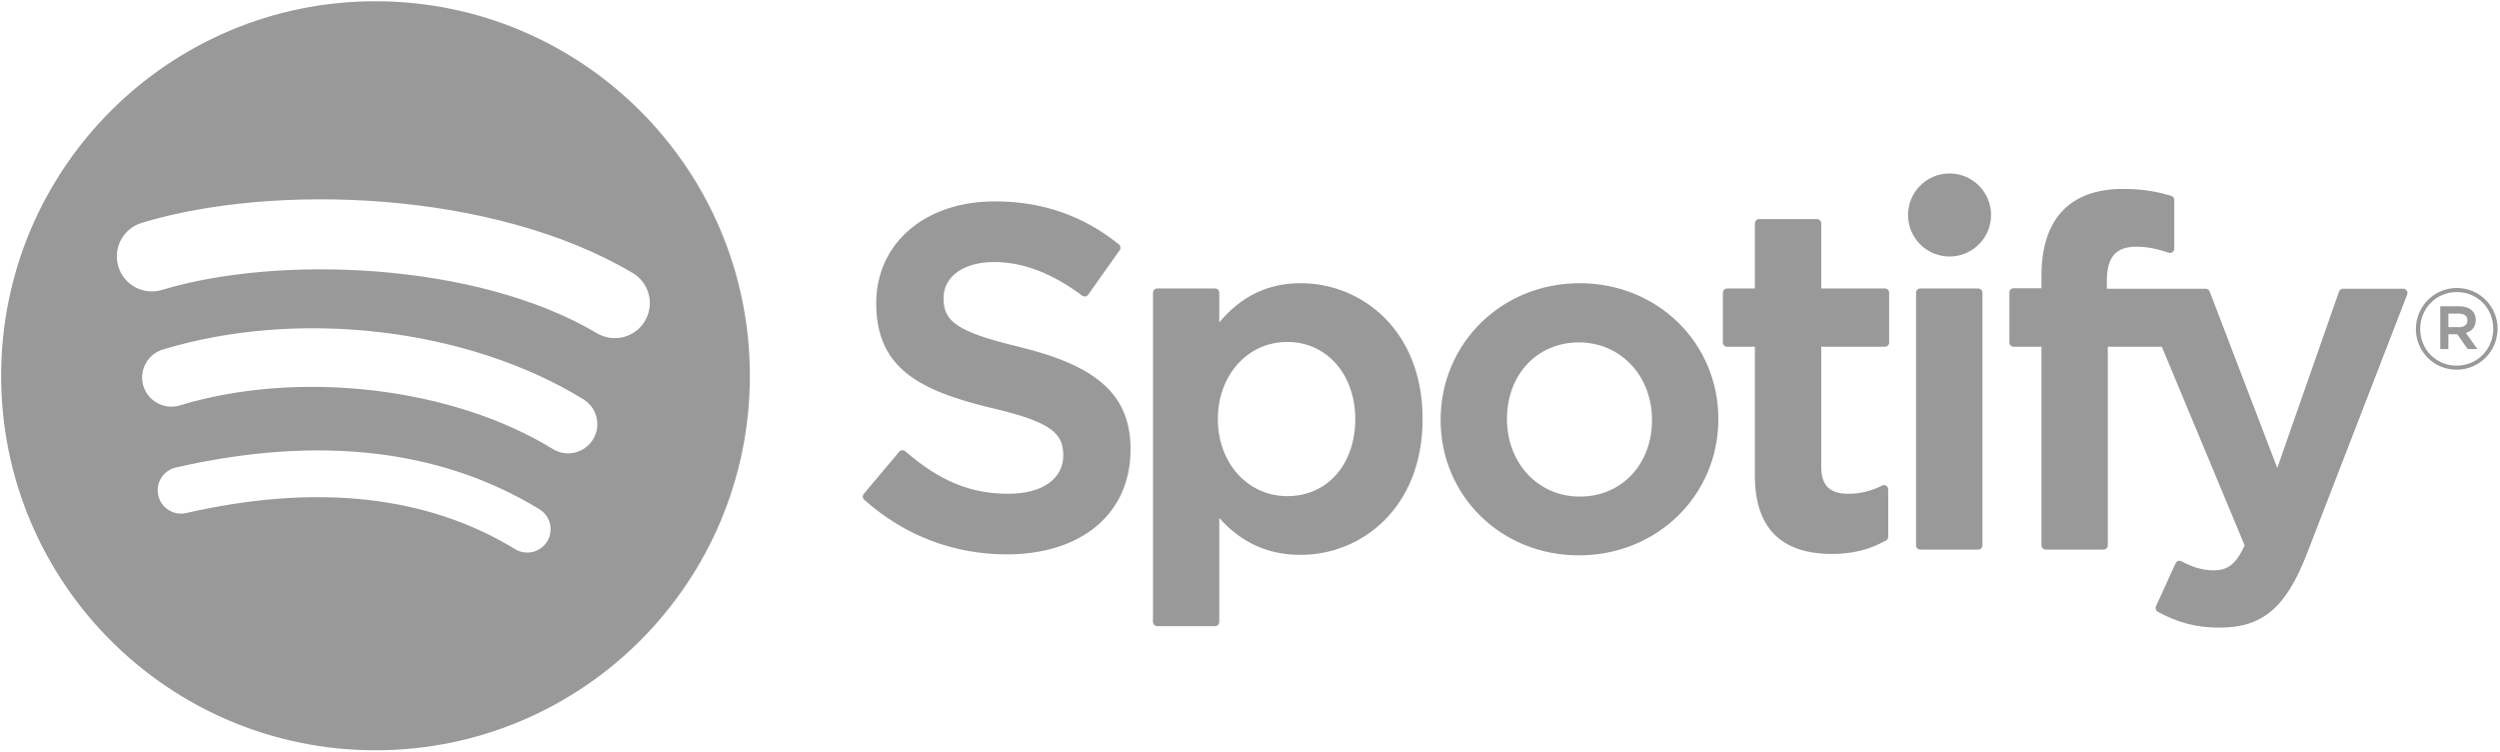
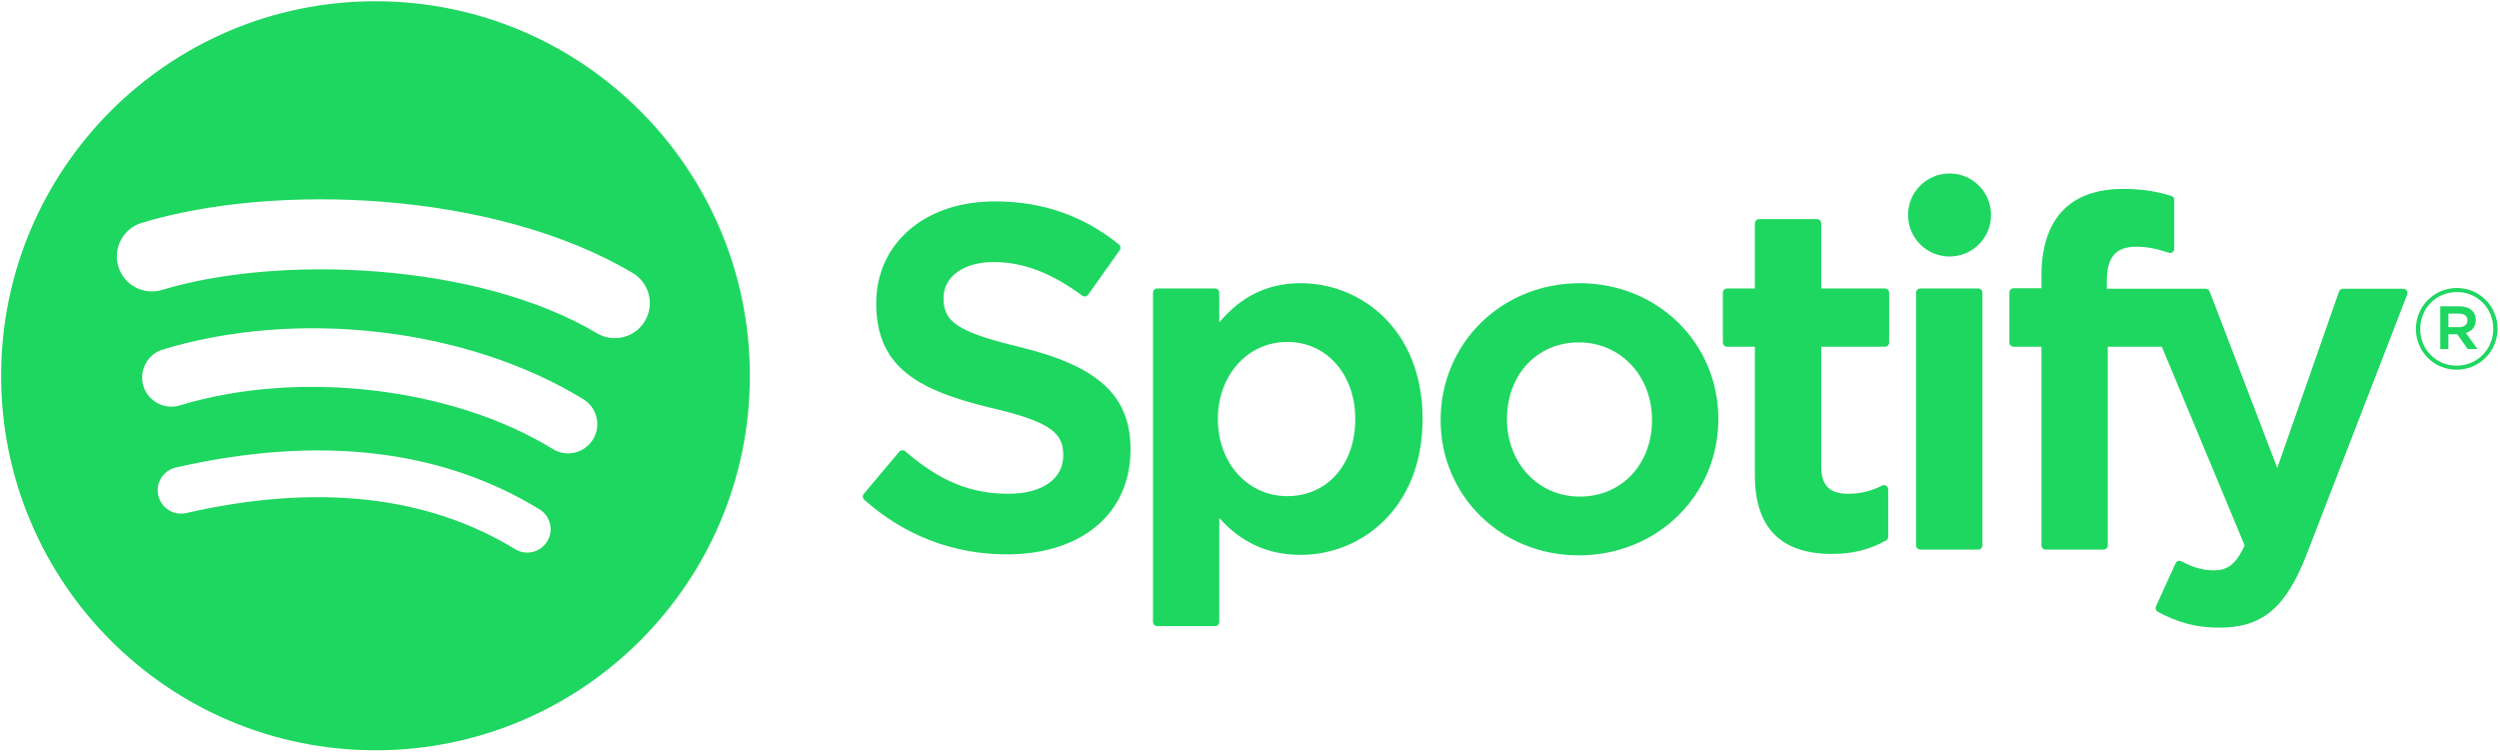
<svg xmlns="http://www.w3.org/2000/svg" height="168px" width="559px" version="1.1" viewBox="0 0 559 168">
-   <path fill="#999" d="m83.996 0.277c-46.249 0-83.743 37.493-83.743 83.742 0 46.251 37.494 83.741 83.743 83.741 46.254 0 83.744-37.49 83.744-83.741 0-46.246-37.49-83.738-83.745-83.738l0.001-0.004zm38.404 120.78c-1.5 2.46-4.72 3.24-7.18 1.73-19.662-12.01-44.414-14.73-73.564-8.07-2.809 0.64-5.609-1.12-6.249-3.93-0.643-2.81 1.11-5.61 3.926-6.25 31.9-7.288 59.263-4.15 81.337 9.34 2.46 1.51 3.24 4.72 1.73 7.18zm10.25-22.802c-1.89 3.072-5.91 4.042-8.98 2.152-22.51-13.836-56.823-17.843-83.448-9.761-3.453 1.043-7.1-0.903-8.148-4.35-1.04-3.453 0.907-7.093 4.354-8.143 30.413-9.228 68.222-4.758 94.072 11.127 3.07 1.89 4.04 5.91 2.15 8.976v-0.001zm0.88-23.744c-26.99-16.031-71.52-17.505-97.289-9.684-4.138 1.255-8.514-1.081-9.768-5.219-1.254-4.14 1.08-8.513 5.221-9.771 29.581-8.98 78.756-7.245 109.83 11.202 3.73 2.209 4.95 7.016 2.74 10.733-2.2 3.722-7.02 4.949-10.73 2.739zm94.56 3.072c-14.46-3.448-17.03-5.868-17.03-10.953 0-4.804 4.52-8.037 11.25-8.037 6.52 0 12.98 2.455 19.76 7.509 0.2 0.153 0.46 0.214 0.71 0.174 0.26-0.038 0.48-0.177 0.63-0.386l7.06-9.952c0.29-0.41 0.21-0.975-0.18-1.288-8.07-6.473-17.15-9.62-27.77-9.62-15.61 0-26.52 9.369-26.52 22.774 0 14.375 9.41 19.465 25.67 23.394 13.83 3.187 16.17 5.857 16.17 10.629 0 5.29-4.72 8.58-12.32 8.58-8.44 0-15.33-2.85-23.03-9.51-0.19-0.17-0.45-0.24-0.69-0.23-0.26 0.02-0.49 0.14-0.65 0.33l-7.92 9.42c-0.33 0.4-0.29 0.98 0.09 1.32 8.96 8 19.98 12.22 31.88 12.22 16.82 0 27.69-9.19 27.69-23.42 0.03-12.007-7.16-18.657-24.77-22.941l-0.03-0.013zm62.86-14.26c-7.29 0-13.27 2.872-18.21 8.757v-6.624c0-0.523-0.42-0.949-0.94-0.949h-12.95c-0.52 0-0.94 0.426-0.94 0.949v73.601c0 0.52 0.42 0.95 0.94 0.95h12.95c0.52 0 0.94-0.43 0.94-0.95v-23.23c4.94 5.53 10.92 8.24 18.21 8.24 13.55 0 27.27-10.43 27.27-30.369 0.02-19.943-13.7-30.376-27.26-30.376l-0.01 0.001zm12.21 30.375c0 10.149-6.25 17.239-15.21 17.239-8.85 0-15.53-7.41-15.53-17.239 0-9.83 6.68-17.238 15.53-17.238 8.81-0.001 15.21 7.247 15.21 17.237v0.001zm50.21-30.375c-17.45 0-31.12 13.436-31.12 30.592 0 16.972 13.58 30.262 30.91 30.262 17.51 0 31.22-13.39 31.22-30.479 0-17.031-13.62-30.373-31.01-30.373v-0.002zm0 47.714c-9.28 0-16.28-7.46-16.28-17.344 0-9.929 6.76-17.134 16.07-17.134 9.34 0 16.38 7.457 16.38 17.351 0 9.927-6.8 17.127-16.17 17.127zm68.27-46.53h-14.25v-14.566c0-0.522-0.42-0.948-0.94-0.948h-12.95c-0.52 0-0.95 0.426-0.95 0.948v14.566h-6.22c-0.52 0-0.94 0.426-0.94 0.949v11.127c0 0.522 0.42 0.949 0.94 0.949h6.22v28.795c0 11.63 5.79 17.53 17.22 17.53 4.64 0 8.49-0.96 12.12-3.02 0.3-0.16 0.48-0.48 0.48-0.82v-10.6c0-0.32-0.17-0.63-0.45-0.8-0.28-0.18-0.63-0.19-0.92-0.04-2.49 1.25-4.9 1.83-7.6 1.83-4.15 0-6.01-1.89-6.01-6.11v-26.76h14.25c0.52 0 0.94-0.426 0.94-0.949v-11.126c0.02-0.523-0.4-0.949-0.93-0.949l-0.01-0.006zm49.64 0.057v-1.789c0-5.263 2.02-7.61 6.54-7.61 2.7 0 4.87 0.536 7.3 1.346 0.3 0.094 0.61 0.047 0.85-0.132 0.25-0.179 0.39-0.466 0.39-0.77v-10.91c0-0.417-0.26-0.786-0.67-0.909-2.56-0.763-5.84-1.546-10.76-1.546-11.95 0-18.28 6.734-18.28 19.467v2.74h-6.22c-0.52 0-0.95 0.426-0.95 0.948v11.184c0 0.522 0.43 0.949 0.95 0.949h6.22v44.405c0 0.53 0.43 0.95 0.95 0.95h12.94c0.53 0 0.95-0.42 0.95-0.95v-44.402h12.09l18.52 44.402c-2.1 4.66-4.17 5.59-6.99 5.59-2.28 0-4.69-0.68-7.14-2.03-0.23-0.12-0.51-0.14-0.75-0.07-0.25 0.09-0.46 0.27-0.56 0.51l-4.39 9.63c-0.21 0.46-0.03 0.99 0.41 1.23 4.58 2.48 8.71 3.54 13.82 3.54 9.56 0 14.85-4.46 19.5-16.44l22.46-58.037c0.12-0.292 0.08-0.622-0.1-0.881-0.17-0.257-0.46-0.412-0.77-0.412h-13.48c-0.41 0-0.77 0.257-0.9 0.636l-13.81 39.434-15.12-39.46c-0.14-0.367-0.49-0.61-0.88-0.61h-22.12v-0.003zm-28.78-0.057h-12.95c-0.52 0-0.95 0.426-0.95 0.949v56.481c0 0.53 0.43 0.95 0.95 0.95h12.95c0.52 0 0.95-0.42 0.95-0.95v-56.477c0-0.523-0.42-0.949-0.95-0.949v-0.004zm-6.4-25.719c-5.13 0-9.29 4.152-9.29 9.281 0 5.132 4.16 9.289 9.29 9.289s9.28-4.157 9.28-9.289c0-5.128-4.16-9.281-9.28-9.281zm113.42 43.88c-5.12 0-9.11-4.115-9.11-9.112s4.04-9.159 9.16-9.159 9.11 4.114 9.11 9.107c0 4.997-4.04 9.164-9.16 9.164zm0.05-17.365c-4.67 0-8.2 3.71-8.2 8.253 0 4.541 3.51 8.201 8.15 8.201 4.67 0 8.2-3.707 8.2-8.253 0-4.541-3.51-8.201-8.15-8.201zm2.02 9.138l2.58 3.608h-2.18l-2.32-3.31h-1.99v3.31h-1.82v-9.564h4.26c2.23 0 3.69 1.137 3.69 3.051 0.01 1.568-0.9 2.526-2.21 2.905h-0.01zm-1.54-4.315h-2.37v3.025h2.37c1.18 0 1.89-0.579 1.89-1.514 0-0.984-0.71-1.511-1.89-1.511z" />
+   <path fill="#1ED760" d="m83.996 0.277c-46.249 0-83.743 37.493-83.743 83.742 0 46.251 37.494 83.741 83.743 83.741 46.254 0 83.744-37.49 83.744-83.741 0-46.246-37.49-83.738-83.745-83.738l0.001-0.004zm38.404 120.78c-1.5 2.46-4.72 3.24-7.18 1.73-19.662-12.01-44.414-14.73-73.564-8.07-2.809 0.64-5.609-1.12-6.249-3.93-0.643-2.81 1.11-5.61 3.926-6.25 31.9-7.288 59.263-4.15 81.337 9.34 2.46 1.51 3.24 4.72 1.73 7.18zm10.25-22.802c-1.89 3.072-5.91 4.042-8.98 2.152-22.51-13.836-56.823-17.843-83.448-9.761-3.453 1.043-7.1-0.903-8.148-4.35-1.04-3.453 0.907-7.093 4.354-8.143 30.413-9.228 68.222-4.758 94.072 11.127 3.07 1.89 4.04 5.91 2.15 8.976v-0.001zm0.88-23.744c-26.99-16.031-71.52-17.505-97.289-9.684-4.138 1.255-8.514-1.081-9.768-5.219-1.254-4.14 1.08-8.513 5.221-9.771 29.581-8.98 78.756-7.245 109.83 11.202 3.73 2.209 4.95 7.016 2.74 10.733-2.2 3.722-7.02 4.949-10.73 2.739zm94.56 3.072c-14.46-3.448-17.03-5.868-17.03-10.953 0-4.804 4.52-8.037 11.25-8.037 6.52 0 12.98 2.455 19.76 7.509 0.2 0.153 0.46 0.214 0.71 0.174 0.26-0.038 0.48-0.177 0.63-0.386l7.06-9.952c0.29-0.41 0.21-0.975-0.18-1.288-8.07-6.473-17.15-9.62-27.77-9.62-15.61 0-26.52 9.369-26.52 22.774 0 14.375 9.41 19.465 25.67 23.394 13.83 3.187 16.17 5.857 16.17 10.629 0 5.29-4.72 8.58-12.32 8.58-8.44 0-15.33-2.85-23.03-9.51-0.19-0.17-0.45-0.24-0.69-0.23-0.26 0.02-0.49 0.14-0.65 0.33l-7.92 9.42c-0.33 0.4-0.29 0.98 0.09 1.32 8.96 8 19.98 12.22 31.88 12.22 16.82 0 27.69-9.19 27.69-23.42 0.03-12.007-7.16-18.657-24.77-22.941l-0.03-0.013zm62.86-14.26c-7.29 0-13.27 2.872-18.21 8.757v-6.624c0-0.523-0.42-0.949-0.94-0.949h-12.95c-0.52 0-0.94 0.426-0.94 0.949v73.601c0 0.52 0.42 0.95 0.94 0.95h12.95c0.52 0 0.94-0.43 0.94-0.95v-23.23c4.94 5.53 10.92 8.24 18.21 8.24 13.55 0 27.27-10.43 27.27-30.369 0.02-19.943-13.7-30.376-27.26-30.376l-0.01 0.001zm12.21 30.375c0 10.149-6.25 17.239-15.21 17.239-8.85 0-15.53-7.41-15.53-17.239 0-9.83 6.68-17.238 15.53-17.238 8.81-0.001 15.21 7.247 15.21 17.237v0.001zm50.21-30.375c-17.45 0-31.12 13.436-31.12 30.592 0 16.972 13.58 30.262 30.91 30.262 17.51 0 31.22-13.39 31.22-30.479 0-17.031-13.62-30.373-31.01-30.373v-0.002zm0 47.714c-9.28 0-16.28-7.46-16.28-17.344 0-9.929 6.76-17.134 16.07-17.134 9.34 0 16.38 7.457 16.38 17.351 0 9.927-6.8 17.127-16.17 17.127zm68.27-46.53h-14.25v-14.566c0-0.522-0.42-0.948-0.94-0.948h-12.95c-0.52 0-0.95 0.426-0.95 0.948v14.566h-6.22c-0.52 0-0.94 0.426-0.94 0.949v11.127c0 0.522 0.42 0.949 0.94 0.949h6.22v28.795c0 11.63 5.79 17.53 17.22 17.53 4.64 0 8.49-0.96 12.12-3.02 0.3-0.16 0.48-0.48 0.48-0.82v-10.6c0-0.32-0.17-0.63-0.45-0.8-0.28-0.18-0.63-0.19-0.92-0.04-2.49 1.25-4.9 1.83-7.6 1.83-4.15 0-6.01-1.89-6.01-6.11v-26.76h14.25c0.52 0 0.94-0.426 0.94-0.949v-11.126c0.02-0.523-0.4-0.949-0.93-0.949l-0.01-0.006zm49.64 0.057v-1.789c0-5.263 2.02-7.61 6.54-7.61 2.7 0 4.87 0.536 7.3 1.346 0.3 0.094 0.61 0.047 0.85-0.132 0.25-0.179 0.39-0.466 0.39-0.77v-10.91c0-0.417-0.26-0.786-0.67-0.909-2.56-0.763-5.84-1.546-10.76-1.546-11.95 0-18.28 6.734-18.28 19.467v2.74h-6.22c-0.52 0-0.95 0.426-0.95 0.948v11.184c0 0.522 0.43 0.949 0.95 0.949h6.22v44.405c0 0.53 0.43 0.95 0.95 0.95h12.94c0.53 0 0.95-0.42 0.95-0.95v-44.402h12.09l18.52 44.402c-2.1 4.66-4.17 5.59-6.99 5.59-2.28 0-4.69-0.68-7.14-2.03-0.23-0.12-0.51-0.14-0.75-0.07-0.25 0.09-0.46 0.27-0.56 0.51l-4.39 9.63c-0.21 0.46-0.03 0.99 0.41 1.23 4.58 2.48 8.71 3.54 13.82 3.54 9.56 0 14.85-4.46 19.5-16.44l22.46-58.037c0.12-0.292 0.08-0.622-0.1-0.881-0.17-0.257-0.46-0.412-0.77-0.412h-13.48c-0.41 0-0.77 0.257-0.9 0.636l-13.81 39.434-15.12-39.46c-0.14-0.367-0.49-0.61-0.88-0.61h-22.12v-0.003zm-28.78-0.057h-12.95c-0.52 0-0.95 0.426-0.95 0.949v56.481c0 0.53 0.43 0.95 0.95 0.95h12.95c0.52 0 0.95-0.42 0.95-0.95v-56.477c0-0.523-0.42-0.949-0.95-0.949v-0.004zm-6.4-25.719c-5.13 0-9.29 4.152-9.29 9.281 0 5.132 4.16 9.289 9.29 9.289s9.28-4.157 9.28-9.289c0-5.128-4.16-9.281-9.28-9.281zm113.42 43.88c-5.12 0-9.11-4.115-9.11-9.112s4.04-9.159 9.16-9.159 9.11 4.114 9.11 9.107c0 4.997-4.04 9.164-9.16 9.164zm0.05-17.365c-4.67 0-8.2 3.71-8.2 8.253 0 4.541 3.51 8.201 8.15 8.201 4.67 0 8.2-3.707 8.2-8.253 0-4.541-3.51-8.201-8.15-8.201zm2.02 9.138l2.58 3.608h-2.18l-2.32-3.31h-1.99v3.31h-1.82v-9.564h4.26c2.23 0 3.69 1.137 3.69 3.051 0.01 1.568-0.9 2.526-2.21 2.905h-0.01zm-1.54-4.315h-2.37v3.025h2.37c1.18 0 1.89-0.579 1.89-1.514 0-0.984-0.71-1.511-1.89-1.511z" />
</svg>
